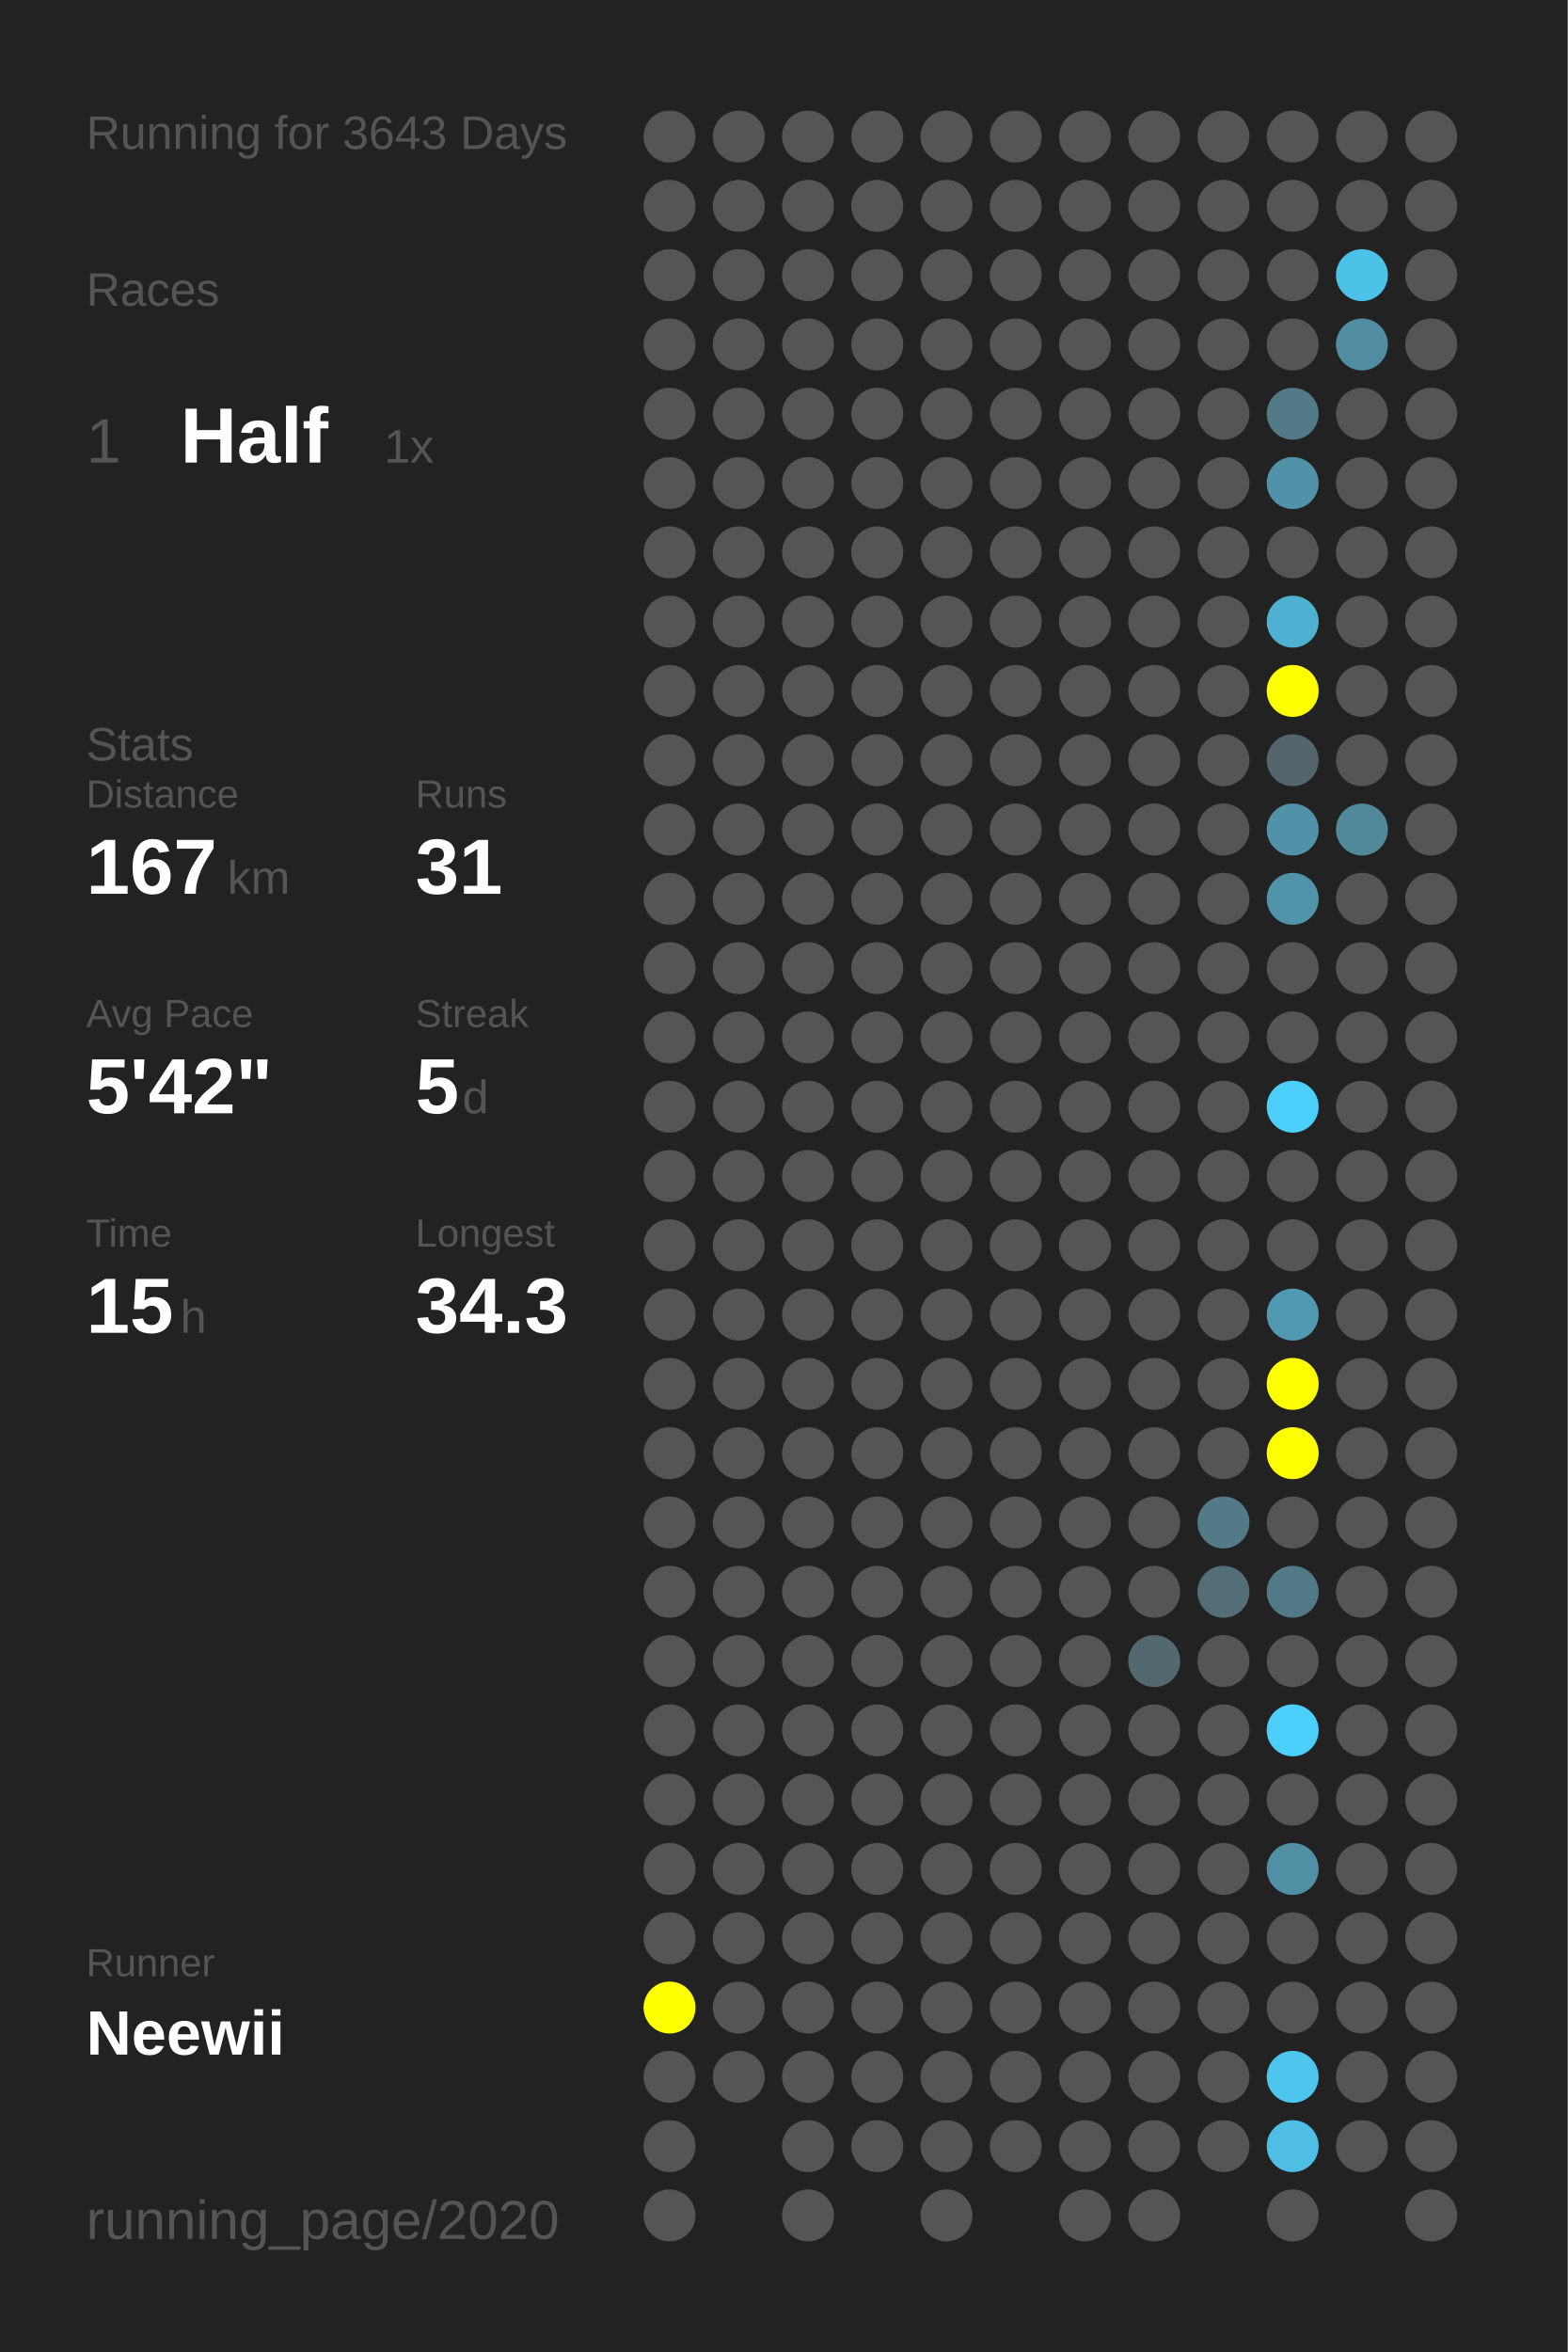
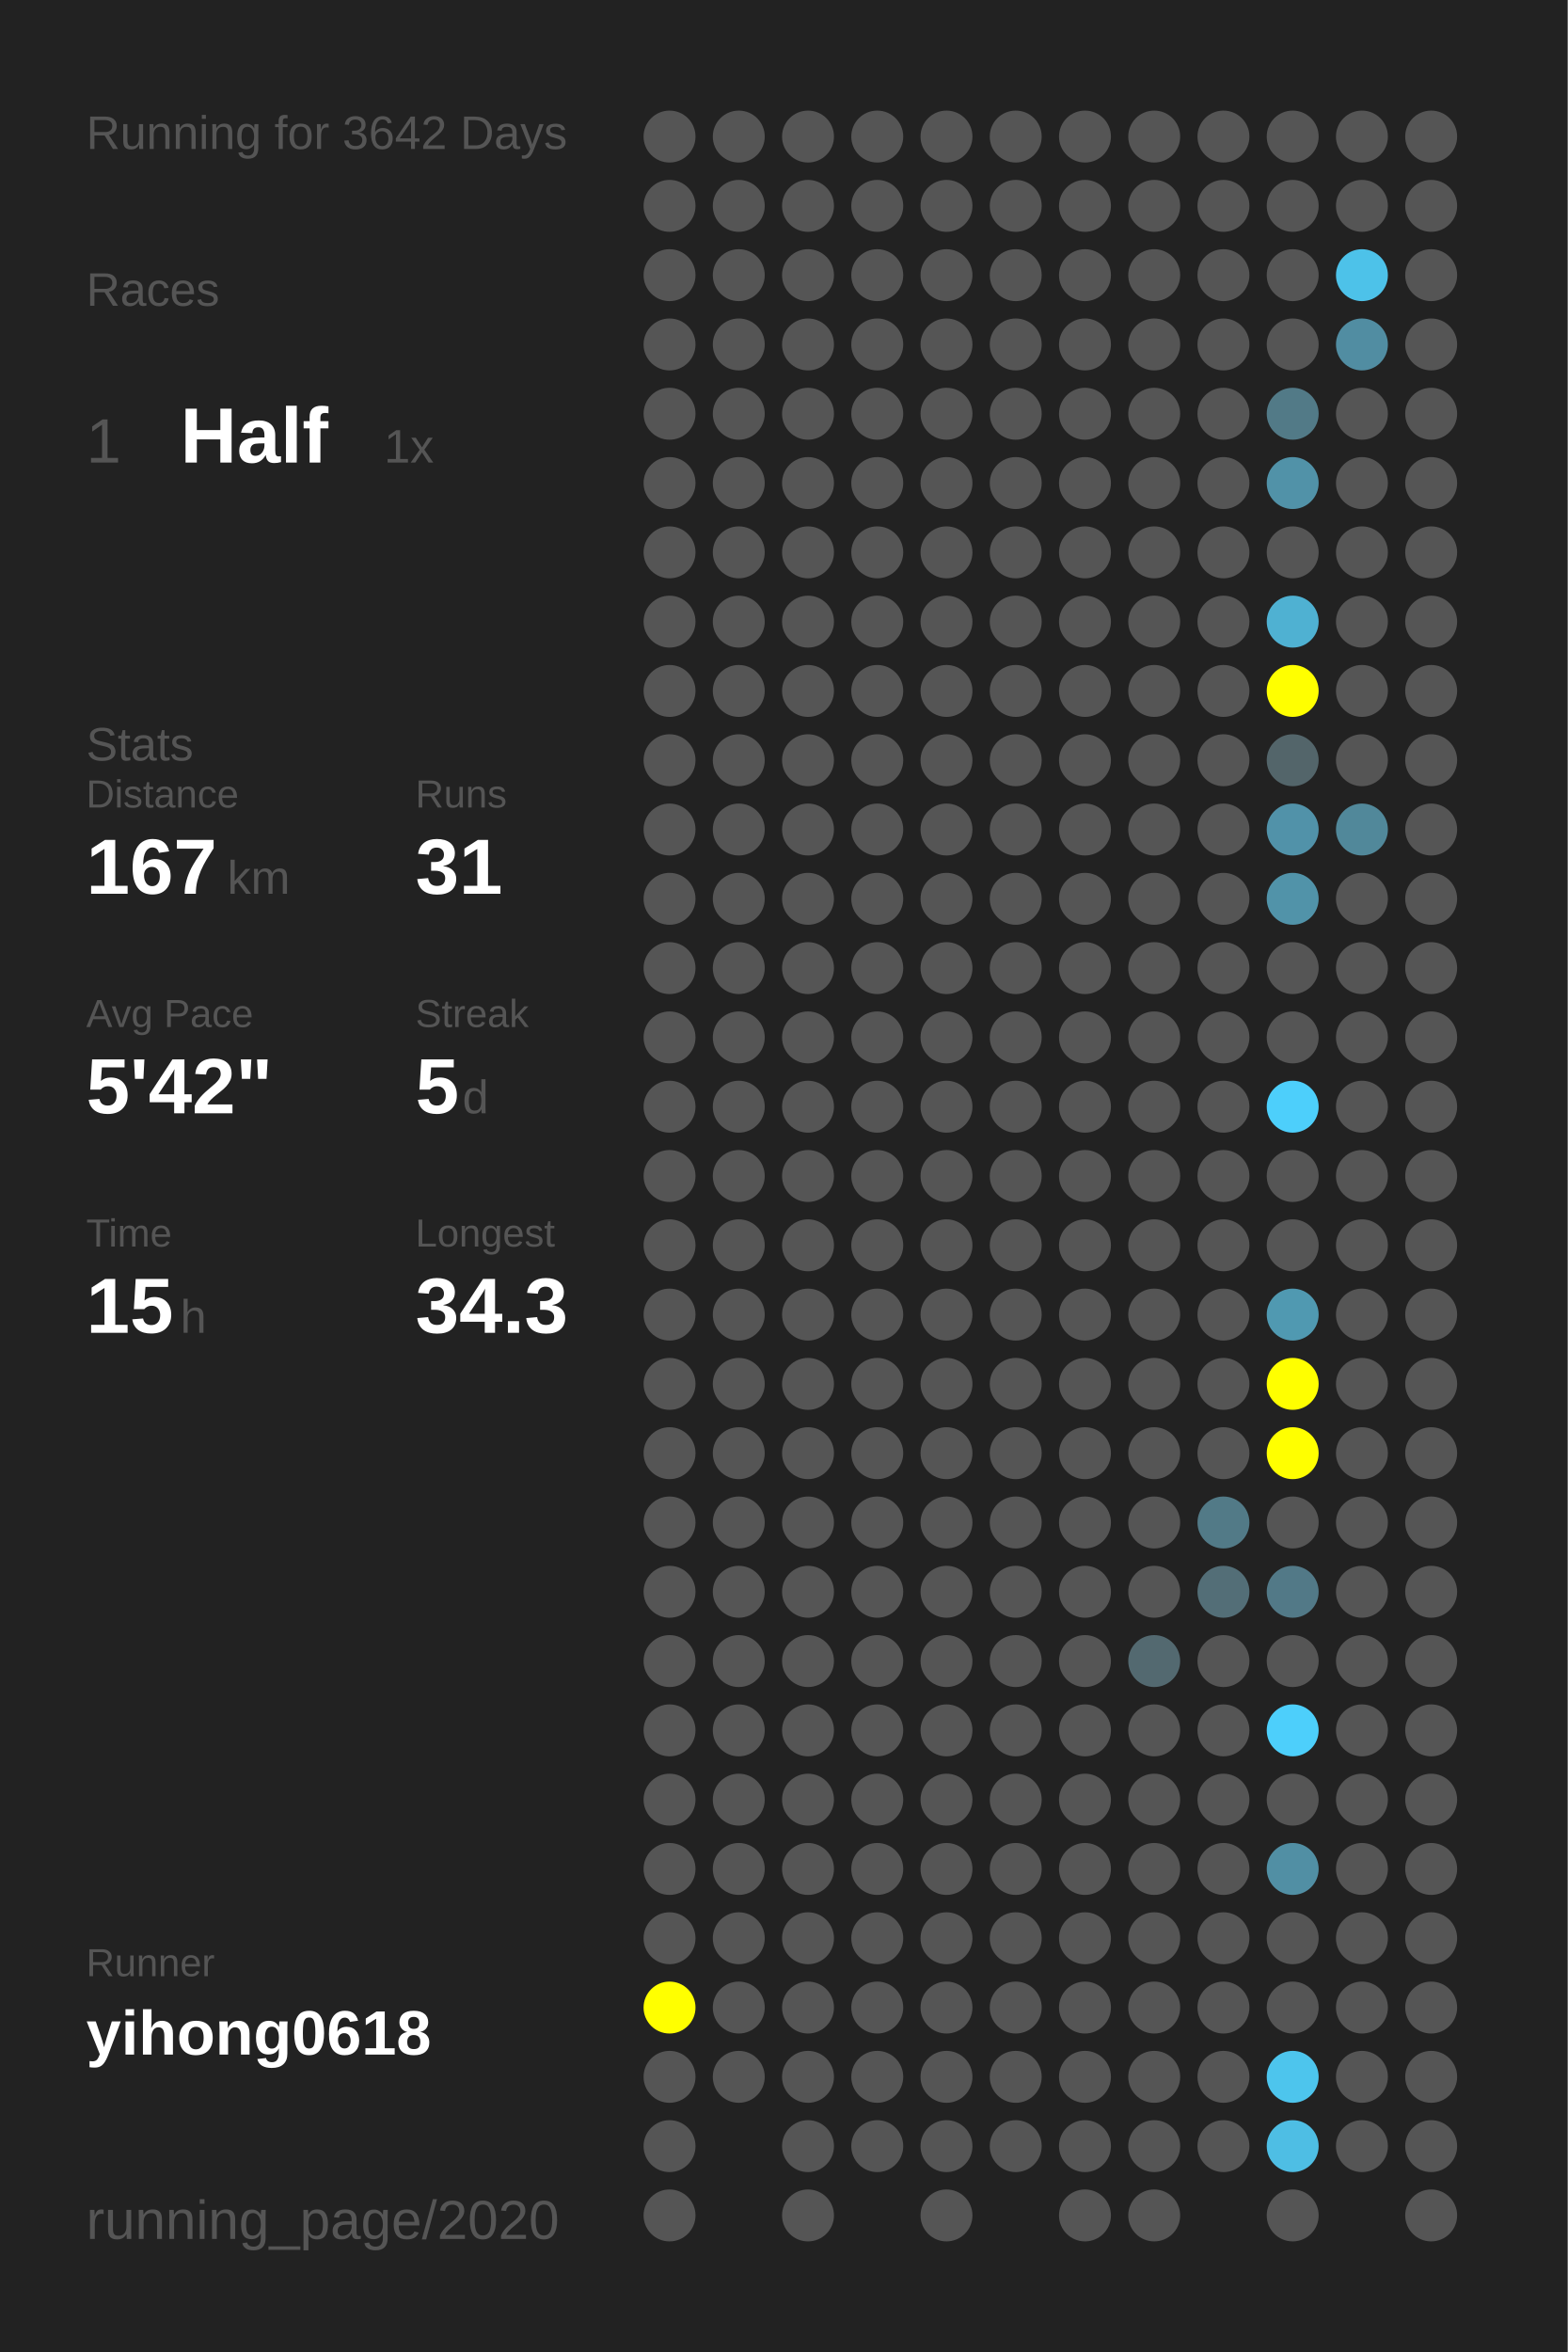
<svg xmlns="http://www.w3.org/2000/svg" baseProfile="full" height="300mm" version="1.1" viewBox="0,0,200,300" width="200mm">
  <defs />
  <rect fill="#222222" height="300" width="200" x="0" y="0" />
-   <text fill="#555555" style="font-size:6px; font-family:Arial;" x="11" y="19">Running for 3643 Days</text>
+   <text fill="#555555" style="font-size:6px; font-family:Arial;" x="11" y="19">Running for 3642 Days</text>
  <text fill="#555555" style="font-size:6px; font-family:Arial;" x="11" y="39">Races</text>
  <text fill="#555555" style="font-size:8px; font-family:Arial;" x="11" y="59">1</text>
  <text fill="#FFFFFF" style="font-size:10px; font-family:Arial; font-weight:bold;" x="23" y="59">Half</text>
  <text fill="#555555" style="font-size:6px; font-family:Arial;" x="49" y="59">1x</text>
  <text fill="#555555" style="font-size:6px; font-family:Arial;" x="11" y="97">Stats</text>
  <text fill="#555555" style="font-size:5px; font-family:Arial;" x="11" y="103">Distance</text>
  <text fill="#FFFFFF" style="font-size:10px; font-family:Arial; font-weight:bold;" x="11" y="114">167</text>
  <text fill="#555555" style="font-size:6px; font-family:Arial;" x="29" y="114">km</text>
  <text fill="#555555" style="font-size:5px; font-family:Arial;" x="53" y="103">Runs</text>
  <text fill="#FFFFFF" style="font-size:10px; font-family:Arial; font-weight:bold;" x="53" y="114">31</text>
  <text fill="#555555" style="font-size:5px; font-family:Arial;" x="11" y="131">Avg Pace</text>
  <text fill="#FFFFFF" style="font-size:10px; font-family:Arial; font-weight:bold;" x="11" y="142">5'42"</text>
  <text fill="#555555" style="font-size:5px; font-family:Arial;" x="53" y="131">Streak</text>
  <text fill="#FFFFFF" style="font-size:10px; font-family:Arial; font-weight:bold;" x="53" y="142">5</text>
  <text fill="#555555" style="font-size:6px; font-family:Arial;" x="59" y="142">d</text>
  <text fill="#555555" style="font-size:5px; font-family:Arial;" x="11" y="159">Time</text>
  <text fill="#FFFFFF" style="font-size:10px; font-family:Arial; font-weight:bold;" x="11" y="170">15</text>
  <text fill="#555555" style="font-size:6px; font-family:Arial;" x="23" y="170">h</text>
  <text fill="#555555" style="font-size:5px; font-family:Arial;" x="53" y="159">Longest</text>
  <text fill="#FFFFFF" style="font-size:10px; font-family:Arial; font-weight:bold;" x="53" y="170">34.3</text>
  <text fill="#555555" style="font-size:5px; font-family:Arial;" x="11" y="252.065">Runner</text>
-   <text fill="#FFFFFF" style="font-size:8px; font-family:Arial; font-weight:bold;" x="11" y="262.065">Neewii</text>
+   <text fill="#FFFFFF" style="font-size:8px; font-family:Arial; font-weight:bold;" x="11" y="262.065">yihong0618</text>
  <text fill="#555555" style="font-size:7px; font-family:Arial;" x="11" y="285.581">running_page/2020</text>
  <circle cx="85.417" cy="17.419" fill="#555555" r="3.312" />
  <circle cx="85.417" cy="26.258" fill="#555555" r="3.312" />
  <circle cx="85.417" cy="35.097" fill="#555555" r="3.312" />
  <circle cx="85.417" cy="43.935" fill="#555555" r="3.312" />
  <circle cx="85.417" cy="52.774" fill="#555555" r="3.312" />
  <circle cx="85.417" cy="61.613" fill="#555555" r="3.312" />
  <circle cx="85.417" cy="70.452" fill="#555555" r="3.312" />
  <circle cx="85.417" cy="79.29" fill="#555555" r="3.312" />
  <circle cx="85.417" cy="88.129" fill="#555555" r="3.312" />
  <circle cx="85.417" cy="96.968" fill="#555555" r="3.312" />
  <circle cx="85.417" cy="105.806" fill="#555555" r="3.312" />
  <circle cx="85.417" cy="114.645" fill="#555555" r="3.312" />
  <circle cx="85.417" cy="123.484" fill="#555555" r="3.312" />
  <circle cx="85.417" cy="132.323" fill="#555555" r="3.312" />
  <circle cx="85.417" cy="141.161" fill="#555555" r="3.312" />
  <circle cx="85.417" cy="150" fill="#555555" r="3.312" />
  <circle cx="85.417" cy="158.839" fill="#555555" r="3.312" />
  <circle cx="85.417" cy="167.677" fill="#555555" r="3.312" />
  <circle cx="85.417" cy="176.516" fill="#555555" r="3.312" />
  <circle cx="85.417" cy="185.355" fill="#555555" r="3.312" />
  <circle cx="85.417" cy="194.194" fill="#555555" r="3.312" />
  <circle cx="85.417" cy="203.032" fill="#555555" r="3.312" />
  <circle cx="85.417" cy="211.871" fill="#555555" r="3.312" />
  <circle cx="85.417" cy="220.71" fill="#555555" r="3.312" />
  <circle cx="85.417" cy="229.548" fill="#555555" r="3.312" />
  <circle cx="85.417" cy="238.387" fill="#555555" r="3.312" />
  <circle cx="85.417" cy="247.226" fill="#555555" r="3.312" />
  <circle cx="85.417" cy="256.065" fill="#FFFF00" r="3.312" />
  <circle cx="85.417" cy="264.903" fill="#555555" r="3.312" />
  <circle cx="85.417" cy="273.742" fill="#555555" r="3.312" />
  <circle cx="85.417" cy="282.581" fill="#555555" r="3.312" />
  <circle cx="94.25" cy="17.419" fill="#555555" r="3.312" />
  <circle cx="94.25" cy="26.258" fill="#555555" r="3.312" />
  <circle cx="94.25" cy="35.097" fill="#555555" r="3.312" />
  <circle cx="94.25" cy="43.935" fill="#555555" r="3.312" />
  <circle cx="94.25" cy="52.774" fill="#555555" r="3.312" />
  <circle cx="94.25" cy="61.613" fill="#555555" r="3.312" />
  <circle cx="94.25" cy="70.452" fill="#555555" r="3.312" />
  <circle cx="94.25" cy="79.29" fill="#555555" r="3.312" />
  <circle cx="94.25" cy="88.129" fill="#555555" r="3.312" />
  <circle cx="94.25" cy="96.968" fill="#555555" r="3.312" />
  <circle cx="94.25" cy="105.806" fill="#555555" r="3.312" />
  <circle cx="94.25" cy="114.645" fill="#555555" r="3.312" />
  <circle cx="94.25" cy="123.484" fill="#555555" r="3.312" />
  <circle cx="94.25" cy="132.323" fill="#555555" r="3.312" />
  <circle cx="94.25" cy="141.161" fill="#555555" r="3.312" />
  <circle cx="94.25" cy="150" fill="#555555" r="3.312" />
  <circle cx="94.25" cy="158.839" fill="#555555" r="3.312" />
  <circle cx="94.25" cy="167.677" fill="#555555" r="3.312" />
  <circle cx="94.25" cy="176.516" fill="#555555" r="3.312" />
  <circle cx="94.25" cy="185.355" fill="#555555" r="3.312" />
  <circle cx="94.25" cy="194.194" fill="#555555" r="3.312" />
  <circle cx="94.25" cy="203.032" fill="#555555" r="3.312" />
  <circle cx="94.25" cy="211.871" fill="#555555" r="3.312" />
  <circle cx="94.25" cy="220.71" fill="#555555" r="3.312" />
  <circle cx="94.25" cy="229.548" fill="#555555" r="3.312" />
  <circle cx="94.25" cy="238.387" fill="#555555" r="3.312" />
  <circle cx="94.25" cy="247.226" fill="#555555" r="3.312" />
  <circle cx="94.25" cy="256.065" fill="#555555" r="3.312" />
  <circle cx="94.25" cy="264.903" fill="#555555" r="3.312" />
  <circle cx="103.083" cy="17.419" fill="#555555" r="3.312" />
  <circle cx="103.083" cy="26.258" fill="#555555" r="3.312" />
  <circle cx="103.083" cy="35.097" fill="#555555" r="3.312" />
  <circle cx="103.083" cy="43.935" fill="#555555" r="3.312" />
  <circle cx="103.083" cy="52.774" fill="#555555" r="3.312" />
  <circle cx="103.083" cy="61.613" fill="#555555" r="3.312" />
  <circle cx="103.083" cy="70.452" fill="#555555" r="3.312" />
  <circle cx="103.083" cy="79.29" fill="#555555" r="3.312" />
  <circle cx="103.083" cy="88.129" fill="#555555" r="3.312" />
  <circle cx="103.083" cy="96.968" fill="#555555" r="3.312" />
  <circle cx="103.083" cy="105.806" fill="#555555" r="3.312" />
  <circle cx="103.083" cy="114.645" fill="#555555" r="3.312" />
  <circle cx="103.083" cy="123.484" fill="#555555" r="3.312" />
  <circle cx="103.083" cy="132.323" fill="#555555" r="3.312" />
  <circle cx="103.083" cy="141.161" fill="#555555" r="3.312" />
  <circle cx="103.083" cy="150" fill="#555555" r="3.312" />
  <circle cx="103.083" cy="158.839" fill="#555555" r="3.312" />
  <circle cx="103.083" cy="167.677" fill="#555555" r="3.312" />
  <circle cx="103.083" cy="176.516" fill="#555555" r="3.312" />
  <circle cx="103.083" cy="185.355" fill="#555555" r="3.312" />
  <circle cx="103.083" cy="194.194" fill="#555555" r="3.312" />
  <circle cx="103.083" cy="203.032" fill="#555555" r="3.312" />
  <circle cx="103.083" cy="211.871" fill="#555555" r="3.312" />
  <circle cx="103.083" cy="220.71" fill="#555555" r="3.312" />
  <circle cx="103.083" cy="229.548" fill="#555555" r="3.312" />
  <circle cx="103.083" cy="238.387" fill="#555555" r="3.312" />
  <circle cx="103.083" cy="247.226" fill="#555555" r="3.312" />
  <circle cx="103.083" cy="256.065" fill="#555555" r="3.312" />
  <circle cx="103.083" cy="264.903" fill="#555555" r="3.312" />
  <circle cx="103.083" cy="273.742" fill="#555555" r="3.312" />
  <circle cx="103.083" cy="282.581" fill="#555555" r="3.312" />
  <circle cx="111.917" cy="17.419" fill="#555555" r="3.312" />
  <circle cx="111.917" cy="26.258" fill="#555555" r="3.312" />
  <circle cx="111.917" cy="35.097" fill="#555555" r="3.312" />
  <circle cx="111.917" cy="43.935" fill="#555555" r="3.312" />
  <circle cx="111.917" cy="52.774" fill="#555555" r="3.312" />
  <circle cx="111.917" cy="61.613" fill="#555555" r="3.312" />
  <circle cx="111.917" cy="70.452" fill="#555555" r="3.312" />
  <circle cx="111.917" cy="79.29" fill="#555555" r="3.312" />
  <circle cx="111.917" cy="88.129" fill="#555555" r="3.312" />
  <circle cx="111.917" cy="96.968" fill="#555555" r="3.312" />
  <circle cx="111.917" cy="105.806" fill="#555555" r="3.312" />
  <circle cx="111.917" cy="114.645" fill="#555555" r="3.312" />
  <circle cx="111.917" cy="123.484" fill="#555555" r="3.312" />
  <circle cx="111.917" cy="132.323" fill="#555555" r="3.312" />
  <circle cx="111.917" cy="141.161" fill="#555555" r="3.312" />
  <circle cx="111.917" cy="150" fill="#555555" r="3.312" />
  <circle cx="111.917" cy="158.839" fill="#555555" r="3.312" />
  <circle cx="111.917" cy="167.677" fill="#555555" r="3.312" />
  <circle cx="111.917" cy="176.516" fill="#555555" r="3.312" />
  <circle cx="111.917" cy="185.355" fill="#555555" r="3.312" />
  <circle cx="111.917" cy="194.194" fill="#555555" r="3.312" />
  <circle cx="111.917" cy="203.032" fill="#555555" r="3.312" />
  <circle cx="111.917" cy="211.871" fill="#555555" r="3.312" />
  <circle cx="111.917" cy="220.71" fill="#555555" r="3.312" />
  <circle cx="111.917" cy="229.548" fill="#555555" r="3.312" />
  <circle cx="111.917" cy="238.387" fill="#555555" r="3.312" />
  <circle cx="111.917" cy="247.226" fill="#555555" r="3.312" />
  <circle cx="111.917" cy="256.065" fill="#555555" r="3.312" />
  <circle cx="111.917" cy="264.903" fill="#555555" r="3.312" />
  <circle cx="111.917" cy="273.742" fill="#555555" r="3.312" />
  <circle cx="120.75" cy="17.419" fill="#555555" r="3.312" />
  <circle cx="120.75" cy="26.258" fill="#555555" r="3.312" />
  <circle cx="120.75" cy="35.097" fill="#555555" r="3.312" />
  <circle cx="120.75" cy="43.935" fill="#555555" r="3.312" />
  <circle cx="120.75" cy="52.774" fill="#555555" r="3.312" />
  <circle cx="120.75" cy="61.613" fill="#555555" r="3.312" />
  <circle cx="120.75" cy="70.452" fill="#555555" r="3.312" />
  <circle cx="120.75" cy="79.29" fill="#555555" r="3.312" />
  <circle cx="120.75" cy="88.129" fill="#555555" r="3.312" />
  <circle cx="120.75" cy="96.968" fill="#555555" r="3.312" />
  <circle cx="120.75" cy="105.806" fill="#555555" r="3.312" />
  <circle cx="120.75" cy="114.645" fill="#555555" r="3.312" />
  <circle cx="120.75" cy="123.484" fill="#555555" r="3.312" />
  <circle cx="120.75" cy="132.323" fill="#555555" r="3.312" />
  <circle cx="120.75" cy="141.161" fill="#555555" r="3.312" />
  <circle cx="120.75" cy="150" fill="#555555" r="3.312" />
  <circle cx="120.75" cy="158.839" fill="#555555" r="3.312" />
  <circle cx="120.75" cy="167.677" fill="#555555" r="3.312" />
  <circle cx="120.75" cy="176.516" fill="#555555" r="3.312" />
  <circle cx="120.75" cy="185.355" fill="#555555" r="3.312" />
  <circle cx="120.75" cy="194.194" fill="#555555" r="3.312" />
  <circle cx="120.75" cy="203.032" fill="#555555" r="3.312" />
  <circle cx="120.75" cy="211.871" fill="#555555" r="3.312" />
  <circle cx="120.75" cy="220.71" fill="#555555" r="3.312" />
  <circle cx="120.75" cy="229.548" fill="#555555" r="3.312" />
  <circle cx="120.75" cy="238.387" fill="#555555" r="3.312" />
  <circle cx="120.75" cy="247.226" fill="#555555" r="3.312" />
  <circle cx="120.75" cy="256.065" fill="#555555" r="3.312" />
  <circle cx="120.75" cy="264.903" fill="#555555" r="3.312" />
  <circle cx="120.75" cy="273.742" fill="#555555" r="3.312" />
  <circle cx="120.75" cy="282.581" fill="#555555" r="3.312" />
  <circle cx="129.583" cy="17.419" fill="#555555" r="3.312" />
  <circle cx="129.583" cy="26.258" fill="#555555" r="3.312" />
  <circle cx="129.583" cy="35.097" fill="#555555" r="3.312" />
  <circle cx="129.583" cy="43.935" fill="#555555" r="3.312" />
  <circle cx="129.583" cy="52.774" fill="#555555" r="3.312" />
  <circle cx="129.583" cy="61.613" fill="#555555" r="3.312" />
  <circle cx="129.583" cy="70.452" fill="#555555" r="3.312" />
  <circle cx="129.583" cy="79.29" fill="#555555" r="3.312" />
  <circle cx="129.583" cy="88.129" fill="#555555" r="3.312" />
  <circle cx="129.583" cy="96.968" fill="#555555" r="3.312" />
  <circle cx="129.583" cy="105.806" fill="#555555" r="3.312" />
  <circle cx="129.583" cy="114.645" fill="#555555" r="3.312" />
  <circle cx="129.583" cy="123.484" fill="#555555" r="3.312" />
  <circle cx="129.583" cy="132.323" fill="#555555" r="3.312" />
  <circle cx="129.583" cy="141.161" fill="#555555" r="3.312" />
  <circle cx="129.583" cy="150" fill="#555555" r="3.312" />
  <circle cx="129.583" cy="158.839" fill="#555555" r="3.312" />
  <circle cx="129.583" cy="167.677" fill="#555555" r="3.312" />
  <circle cx="129.583" cy="176.516" fill="#555555" r="3.312" />
  <circle cx="129.583" cy="185.355" fill="#555555" r="3.312" />
  <circle cx="129.583" cy="194.194" fill="#555555" r="3.312" />
  <circle cx="129.583" cy="203.032" fill="#555555" r="3.312" />
  <circle cx="129.583" cy="211.871" fill="#555555" r="3.312" />
  <circle cx="129.583" cy="220.71" fill="#555555" r="3.312" />
  <circle cx="129.583" cy="229.548" fill="#555555" r="3.312" />
  <circle cx="129.583" cy="238.387" fill="#555555" r="3.312" />
  <circle cx="129.583" cy="247.226" fill="#555555" r="3.312" />
  <circle cx="129.583" cy="256.065" fill="#555555" r="3.312" />
  <circle cx="129.583" cy="264.903" fill="#555555" r="3.312" />
  <circle cx="129.583" cy="273.742" fill="#555555" r="3.312" />
  <circle cx="138.417" cy="17.419" fill="#555555" r="3.312" />
  <circle cx="138.417" cy="26.258" fill="#555555" r="3.312" />
  <circle cx="138.417" cy="35.097" fill="#555555" r="3.312" />
  <circle cx="138.417" cy="43.935" fill="#555555" r="3.312" />
  <circle cx="138.417" cy="52.774" fill="#555555" r="3.312" />
  <circle cx="138.417" cy="61.613" fill="#555555" r="3.312" />
  <circle cx="138.417" cy="70.452" fill="#555555" r="3.312" />
  <circle cx="138.417" cy="79.29" fill="#555555" r="3.312" />
  <circle cx="138.417" cy="88.129" fill="#555555" r="3.312" />
  <circle cx="138.417" cy="96.968" fill="#555555" r="3.312" />
  <circle cx="138.417" cy="105.806" fill="#555555" r="3.312" />
  <circle cx="138.417" cy="114.645" fill="#555555" r="3.312" />
  <circle cx="138.417" cy="123.484" fill="#555555" r="3.312" />
  <circle cx="138.417" cy="132.323" fill="#555555" r="3.312" />
  <circle cx="138.417" cy="141.161" fill="#555555" r="3.312" />
  <circle cx="138.417" cy="150" fill="#555555" r="3.312" />
  <circle cx="138.417" cy="158.839" fill="#555555" r="3.312" />
  <circle cx="138.417" cy="167.677" fill="#555555" r="3.312" />
  <circle cx="138.417" cy="176.516" fill="#555555" r="3.312" />
  <circle cx="138.417" cy="185.355" fill="#555555" r="3.312" />
  <circle cx="138.417" cy="194.194" fill="#555555" r="3.312" />
  <circle cx="138.417" cy="203.032" fill="#555555" r="3.312" />
  <circle cx="138.417" cy="211.871" fill="#555555" r="3.312" />
  <circle cx="138.417" cy="220.71" fill="#555555" r="3.312" />
  <circle cx="138.417" cy="229.548" fill="#555555" r="3.312" />
  <circle cx="138.417" cy="238.387" fill="#555555" r="3.312" />
  <circle cx="138.417" cy="247.226" fill="#555555" r="3.312" />
  <circle cx="138.417" cy="256.065" fill="#555555" r="3.312" />
  <circle cx="138.417" cy="264.903" fill="#555555" r="3.312" />
  <circle cx="138.417" cy="273.742" fill="#555555" r="3.312" />
  <circle cx="138.417" cy="282.581" fill="#555555" r="3.312" />
  <circle cx="147.25" cy="17.419" fill="#555555" r="3.312" />
  <circle cx="147.25" cy="26.258" fill="#555555" r="3.312" />
  <circle cx="147.25" cy="35.097" fill="#555555" r="3.312" />
  <circle cx="147.25" cy="43.935" fill="#555555" r="3.312" />
  <circle cx="147.25" cy="52.774" fill="#555555" r="3.312" />
  <circle cx="147.25" cy="61.613" fill="#555555" r="3.312" />
  <circle cx="147.25" cy="70.452" fill="#555555" r="3.312" />
  <circle cx="147.25" cy="79.29" fill="#555555" r="3.312" />
  <circle cx="147.25" cy="88.129" fill="#555555" r="3.312" />
  <circle cx="147.25" cy="96.968" fill="#555555" r="3.312" />
  <circle cx="147.25" cy="105.806" fill="#555555" r="3.312" />
  <circle cx="147.25" cy="114.645" fill="#555555" r="3.312" />
  <circle cx="147.25" cy="123.484" fill="#555555" r="3.312" />
  <circle cx="147.25" cy="132.323" fill="#555555" r="3.312" />
  <circle cx="147.25" cy="141.161" fill="#555555" r="3.312" />
  <circle cx="147.25" cy="150" fill="#555555" r="3.312" />
  <circle cx="147.25" cy="158.839" fill="#555555" r="3.312" />
  <circle cx="147.25" cy="167.677" fill="#555555" r="3.312" />
  <circle cx="147.25" cy="176.516" fill="#555555" r="3.312" />
  <circle cx="147.25" cy="185.355" fill="#555555" r="3.312" />
  <circle cx="147.25" cy="194.194" fill="#555555" r="3.312" />
  <circle cx="147.25" cy="203.032" fill="#555555" r="3.312" />
  <circle cx="147.25" cy="211.871" fill="#536970" r="3.312" />
  <circle cx="147.25" cy="220.71" fill="#555555" r="3.312" />
  <circle cx="147.25" cy="229.548" fill="#555555" r="3.312" />
  <circle cx="147.25" cy="238.387" fill="#555555" r="3.312" />
  <circle cx="147.25" cy="247.226" fill="#555555" r="3.312" />
  <circle cx="147.25" cy="256.065" fill="#555555" r="3.312" />
  <circle cx="147.25" cy="264.903" fill="#555555" r="3.312" />
  <circle cx="147.25" cy="273.742" fill="#555555" r="3.312" />
  <circle cx="147.25" cy="282.581" fill="#555555" r="3.312" />
  <circle cx="156.083" cy="17.419" fill="#555555" r="3.312" />
  <circle cx="156.083" cy="26.258" fill="#555555" r="3.312" />
  <circle cx="156.083" cy="35.097" fill="#555555" r="3.312" />
  <circle cx="156.083" cy="43.935" fill="#555555" r="3.312" />
  <circle cx="156.083" cy="52.774" fill="#555555" r="3.312" />
  <circle cx="156.083" cy="61.613" fill="#555555" r="3.312" />
  <circle cx="156.083" cy="70.452" fill="#555555" r="3.312" />
  <circle cx="156.083" cy="79.29" fill="#555555" r="3.312" />
  <circle cx="156.083" cy="88.129" fill="#555555" r="3.312" />
  <circle cx="156.083" cy="96.968" fill="#555555" r="3.312" />
  <circle cx="156.083" cy="105.806" fill="#555555" r="3.312" />
  <circle cx="156.083" cy="114.645" fill="#555555" r="3.312" />
  <circle cx="156.083" cy="123.484" fill="#555555" r="3.312" />
  <circle cx="156.083" cy="132.323" fill="#555555" r="3.312" />
  <circle cx="156.083" cy="141.161" fill="#555555" r="3.312" />
  <circle cx="156.083" cy="150" fill="#555555" r="3.312" />
  <circle cx="156.083" cy="158.839" fill="#555555" r="3.312" />
  <circle cx="156.083" cy="167.677" fill="#555555" r="3.312" />
  <circle cx="156.083" cy="176.516" fill="#555555" r="3.312" />
  <circle cx="156.083" cy="185.355" fill="#555555" r="3.312" />
  <circle cx="156.083" cy="194.194" fill="#527a87" r="3.312" />
  <circle cx="156.083" cy="203.032" fill="#536e77" r="3.312" />
  <circle cx="156.083" cy="211.871" fill="#555555" r="3.312" />
  <circle cx="156.083" cy="220.71" fill="#555555" r="3.312" />
  <circle cx="156.083" cy="229.548" fill="#555555" r="3.312" />
  <circle cx="156.083" cy="238.387" fill="#555555" r="3.312" />
  <circle cx="156.083" cy="247.226" fill="#555555" r="3.312" />
  <circle cx="156.083" cy="256.065" fill="#555555" r="3.312" />
  <circle cx="156.083" cy="264.903" fill="#555555" r="3.312" />
  <circle cx="156.083" cy="273.742" fill="#555555" r="3.312" />
  <circle cx="164.917" cy="17.419" fill="#555555" r="3.312" />
  <circle cx="164.917" cy="26.258" fill="#555555" r="3.312" />
  <circle cx="164.917" cy="35.097" fill="#555555" r="3.312" />
  <circle cx="164.917" cy="43.935" fill="#555555" r="3.312" />
  <circle cx="164.917" cy="52.774" fill="#527a87" r="3.312" />
  <circle cx="164.917" cy="61.613" fill="#5192a8" r="3.312" />
  <circle cx="164.917" cy="70.452" fill="#555555" r="3.312" />
  <circle cx="164.917" cy="79.29" fill="#4fb1d2" r="3.312" />
  <circle cx="164.917" cy="88.129" fill="#FFFF00" r="3.312" />
  <circle cx="164.917" cy="96.968" fill="#53656a" r="3.312" />
  <circle cx="164.917" cy="105.806" fill="#5192a9" r="3.312" />
  <circle cx="164.917" cy="114.645" fill="#5193a9" r="3.312" />
  <circle cx="164.917" cy="123.484" fill="#555555" r="3.312" />
  <circle cx="164.917" cy="132.323" fill="#555555" r="3.312" />
  <circle cx="164.917" cy="141.161" fill="#4dcffb" r="3.312" />
  <circle cx="164.917" cy="150" fill="#555555" r="3.312" />
  <circle cx="164.917" cy="158.839" fill="#555555" r="3.312" />
  <circle cx="164.917" cy="167.677" fill="#5099b1" r="3.312" />
  <circle cx="164.917" cy="176.516" fill="#FFFF00" r="3.312" />
  <circle cx="164.917" cy="185.355" fill="#FFFF00" r="3.312" />
  <circle cx="164.917" cy="194.194" fill="#555555" r="3.312" />
  <circle cx="164.917" cy="203.032" fill="#527987" r="3.312" />
  <circle cx="164.917" cy="211.871" fill="#555555" r="3.312" />
  <circle cx="164.917" cy="220.71" fill="#4dcffb" r="3.312" />
  <circle cx="164.917" cy="229.548" fill="#555555" r="3.312" />
  <circle cx="164.917" cy="238.387" fill="#518fa4" r="3.312" />
  <circle cx="164.917" cy="247.226" fill="#555555" r="3.312" />
  <circle cx="164.917" cy="256.065" fill="#555555" r="3.312" />
  <circle cx="164.917" cy="264.903" fill="#4dc5ed" r="3.312" />
  <circle cx="164.917" cy="273.742" fill="#4ebee4" r="3.312" />
  <circle cx="164.917" cy="282.581" fill="#555555" r="3.312" />
  <circle cx="173.75" cy="17.419" fill="#555555" r="3.312" />
  <circle cx="173.75" cy="26.258" fill="#555555" r="3.312" />
  <circle cx="173.75" cy="35.097" fill="#4dc2e9" r="3.312" />
  <circle cx="173.75" cy="43.935" fill="#518da2" r="3.312" />
  <circle cx="173.75" cy="52.774" fill="#555555" r="3.312" />
  <circle cx="173.75" cy="61.613" fill="#555555" r="3.312" />
  <circle cx="173.75" cy="70.452" fill="#555555" r="3.312" />
  <circle cx="173.75" cy="79.29" fill="#555555" r="3.312" />
  <circle cx="173.75" cy="88.129" fill="#555555" r="3.312" />
  <circle cx="173.75" cy="96.968" fill="#555555" r="3.312" />
  <circle cx="173.75" cy="105.806" fill="#51889a" r="3.312" />
  <circle cx="173.75" cy="114.645" fill="#555555" r="3.312" />
  <circle cx="173.75" cy="123.484" fill="#555555" r="3.312" />
  <circle cx="173.75" cy="132.323" fill="#555555" r="3.312" />
  <circle cx="173.75" cy="141.161" fill="#555555" r="3.312" />
  <circle cx="173.75" cy="150" fill="#555555" r="3.312" />
  <circle cx="173.75" cy="158.839" fill="#555555" r="3.312" />
  <circle cx="173.75" cy="167.677" fill="#555555" r="3.312" />
  <circle cx="173.75" cy="176.516" fill="#555555" r="3.312" />
  <circle cx="173.75" cy="185.355" fill="#555555" r="3.312" />
  <circle cx="173.75" cy="194.194" fill="#555555" r="3.312" />
  <circle cx="173.75" cy="203.032" fill="#555555" r="3.312" />
  <circle cx="173.75" cy="211.871" fill="#555555" r="3.312" />
  <circle cx="173.75" cy="220.71" fill="#555555" r="3.312" />
  <circle cx="173.75" cy="229.548" fill="#555555" r="3.312" />
  <circle cx="173.75" cy="238.387" fill="#555555" r="3.312" />
  <circle cx="173.75" cy="247.226" fill="#555555" r="3.312" />
  <circle cx="173.75" cy="256.065" fill="#555555" r="3.312" />
  <circle cx="173.75" cy="264.903" fill="#555555" r="3.312" />
  <circle cx="173.75" cy="273.742" fill="#555555" r="3.312" />
  <circle cx="182.583" cy="17.419" fill="#555555" r="3.312" />
  <circle cx="182.583" cy="26.258" fill="#555555" r="3.312" />
  <circle cx="182.583" cy="35.097" fill="#555555" r="3.312" />
  <circle cx="182.583" cy="43.935" fill="#555555" r="3.312" />
  <circle cx="182.583" cy="52.774" fill="#555555" r="3.312" />
  <circle cx="182.583" cy="61.613" fill="#555555" r="3.312" />
  <circle cx="182.583" cy="70.452" fill="#555555" r="3.312" />
  <circle cx="182.583" cy="79.29" fill="#555555" r="3.312" />
  <circle cx="182.583" cy="88.129" fill="#555555" r="3.312" />
  <circle cx="182.583" cy="96.968" fill="#555555" r="3.312" />
  <circle cx="182.583" cy="105.806" fill="#555555" r="3.312" />
  <circle cx="182.583" cy="114.645" fill="#555555" r="3.312" />
  <circle cx="182.583" cy="123.484" fill="#555555" r="3.312" />
  <circle cx="182.583" cy="132.323" fill="#555555" r="3.312" />
  <circle cx="182.583" cy="141.161" fill="#555555" r="3.312" />
  <circle cx="182.583" cy="150" fill="#555555" r="3.312" />
  <circle cx="182.583" cy="158.839" fill="#555555" r="3.312" />
  <circle cx="182.583" cy="167.677" fill="#555555" r="3.312" />
  <circle cx="182.583" cy="176.516" fill="#555555" r="3.312" />
  <circle cx="182.583" cy="185.355" fill="#555555" r="3.312" />
  <circle cx="182.583" cy="194.194" fill="#555555" r="3.312" />
  <circle cx="182.583" cy="203.032" fill="#555555" r="3.312" />
  <circle cx="182.583" cy="211.871" fill="#555555" r="3.312" />
  <circle cx="182.583" cy="220.71" fill="#555555" r="3.312" />
  <circle cx="182.583" cy="229.548" fill="#555555" r="3.312" />
  <circle cx="182.583" cy="238.387" fill="#555555" r="3.312" />
  <circle cx="182.583" cy="247.226" fill="#555555" r="3.312" />
  <circle cx="182.583" cy="256.065" fill="#555555" r="3.312" />
  <circle cx="182.583" cy="264.903" fill="#555555" r="3.312" />
  <circle cx="182.583" cy="273.742" fill="#555555" r="3.312" />
  <circle cx="182.583" cy="282.581" fill="#555555" r="3.312" />
</svg>
